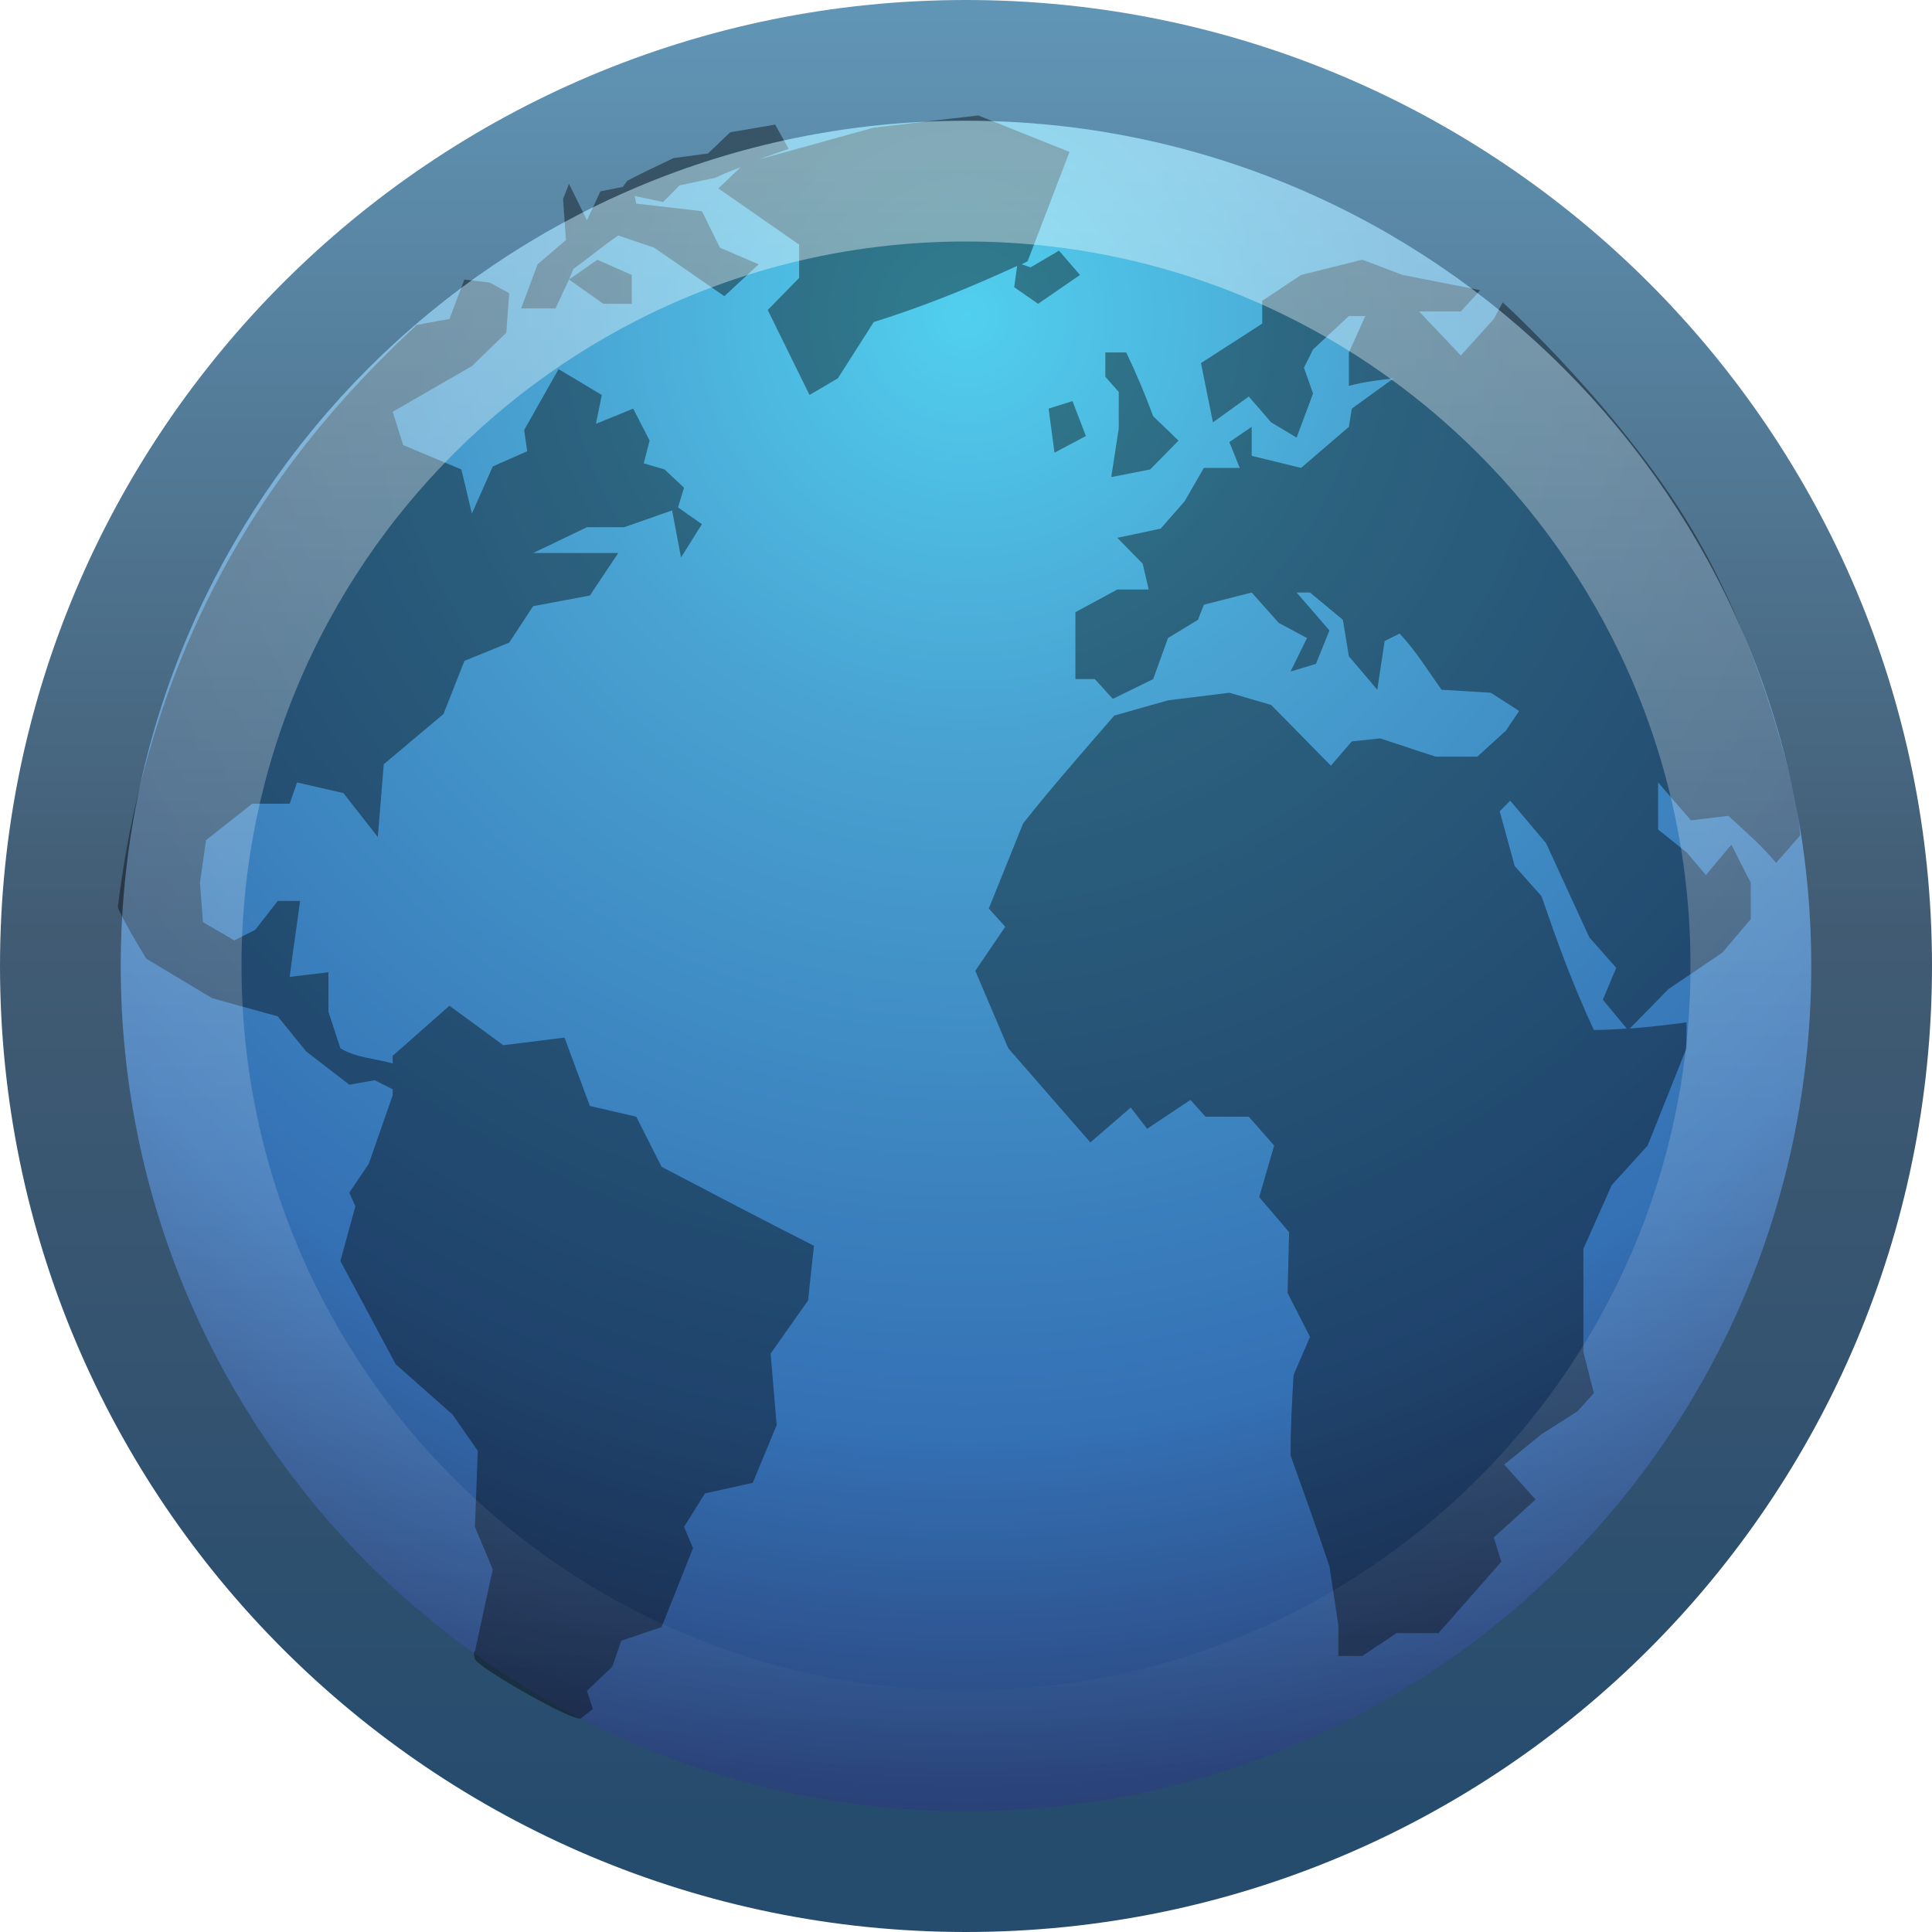
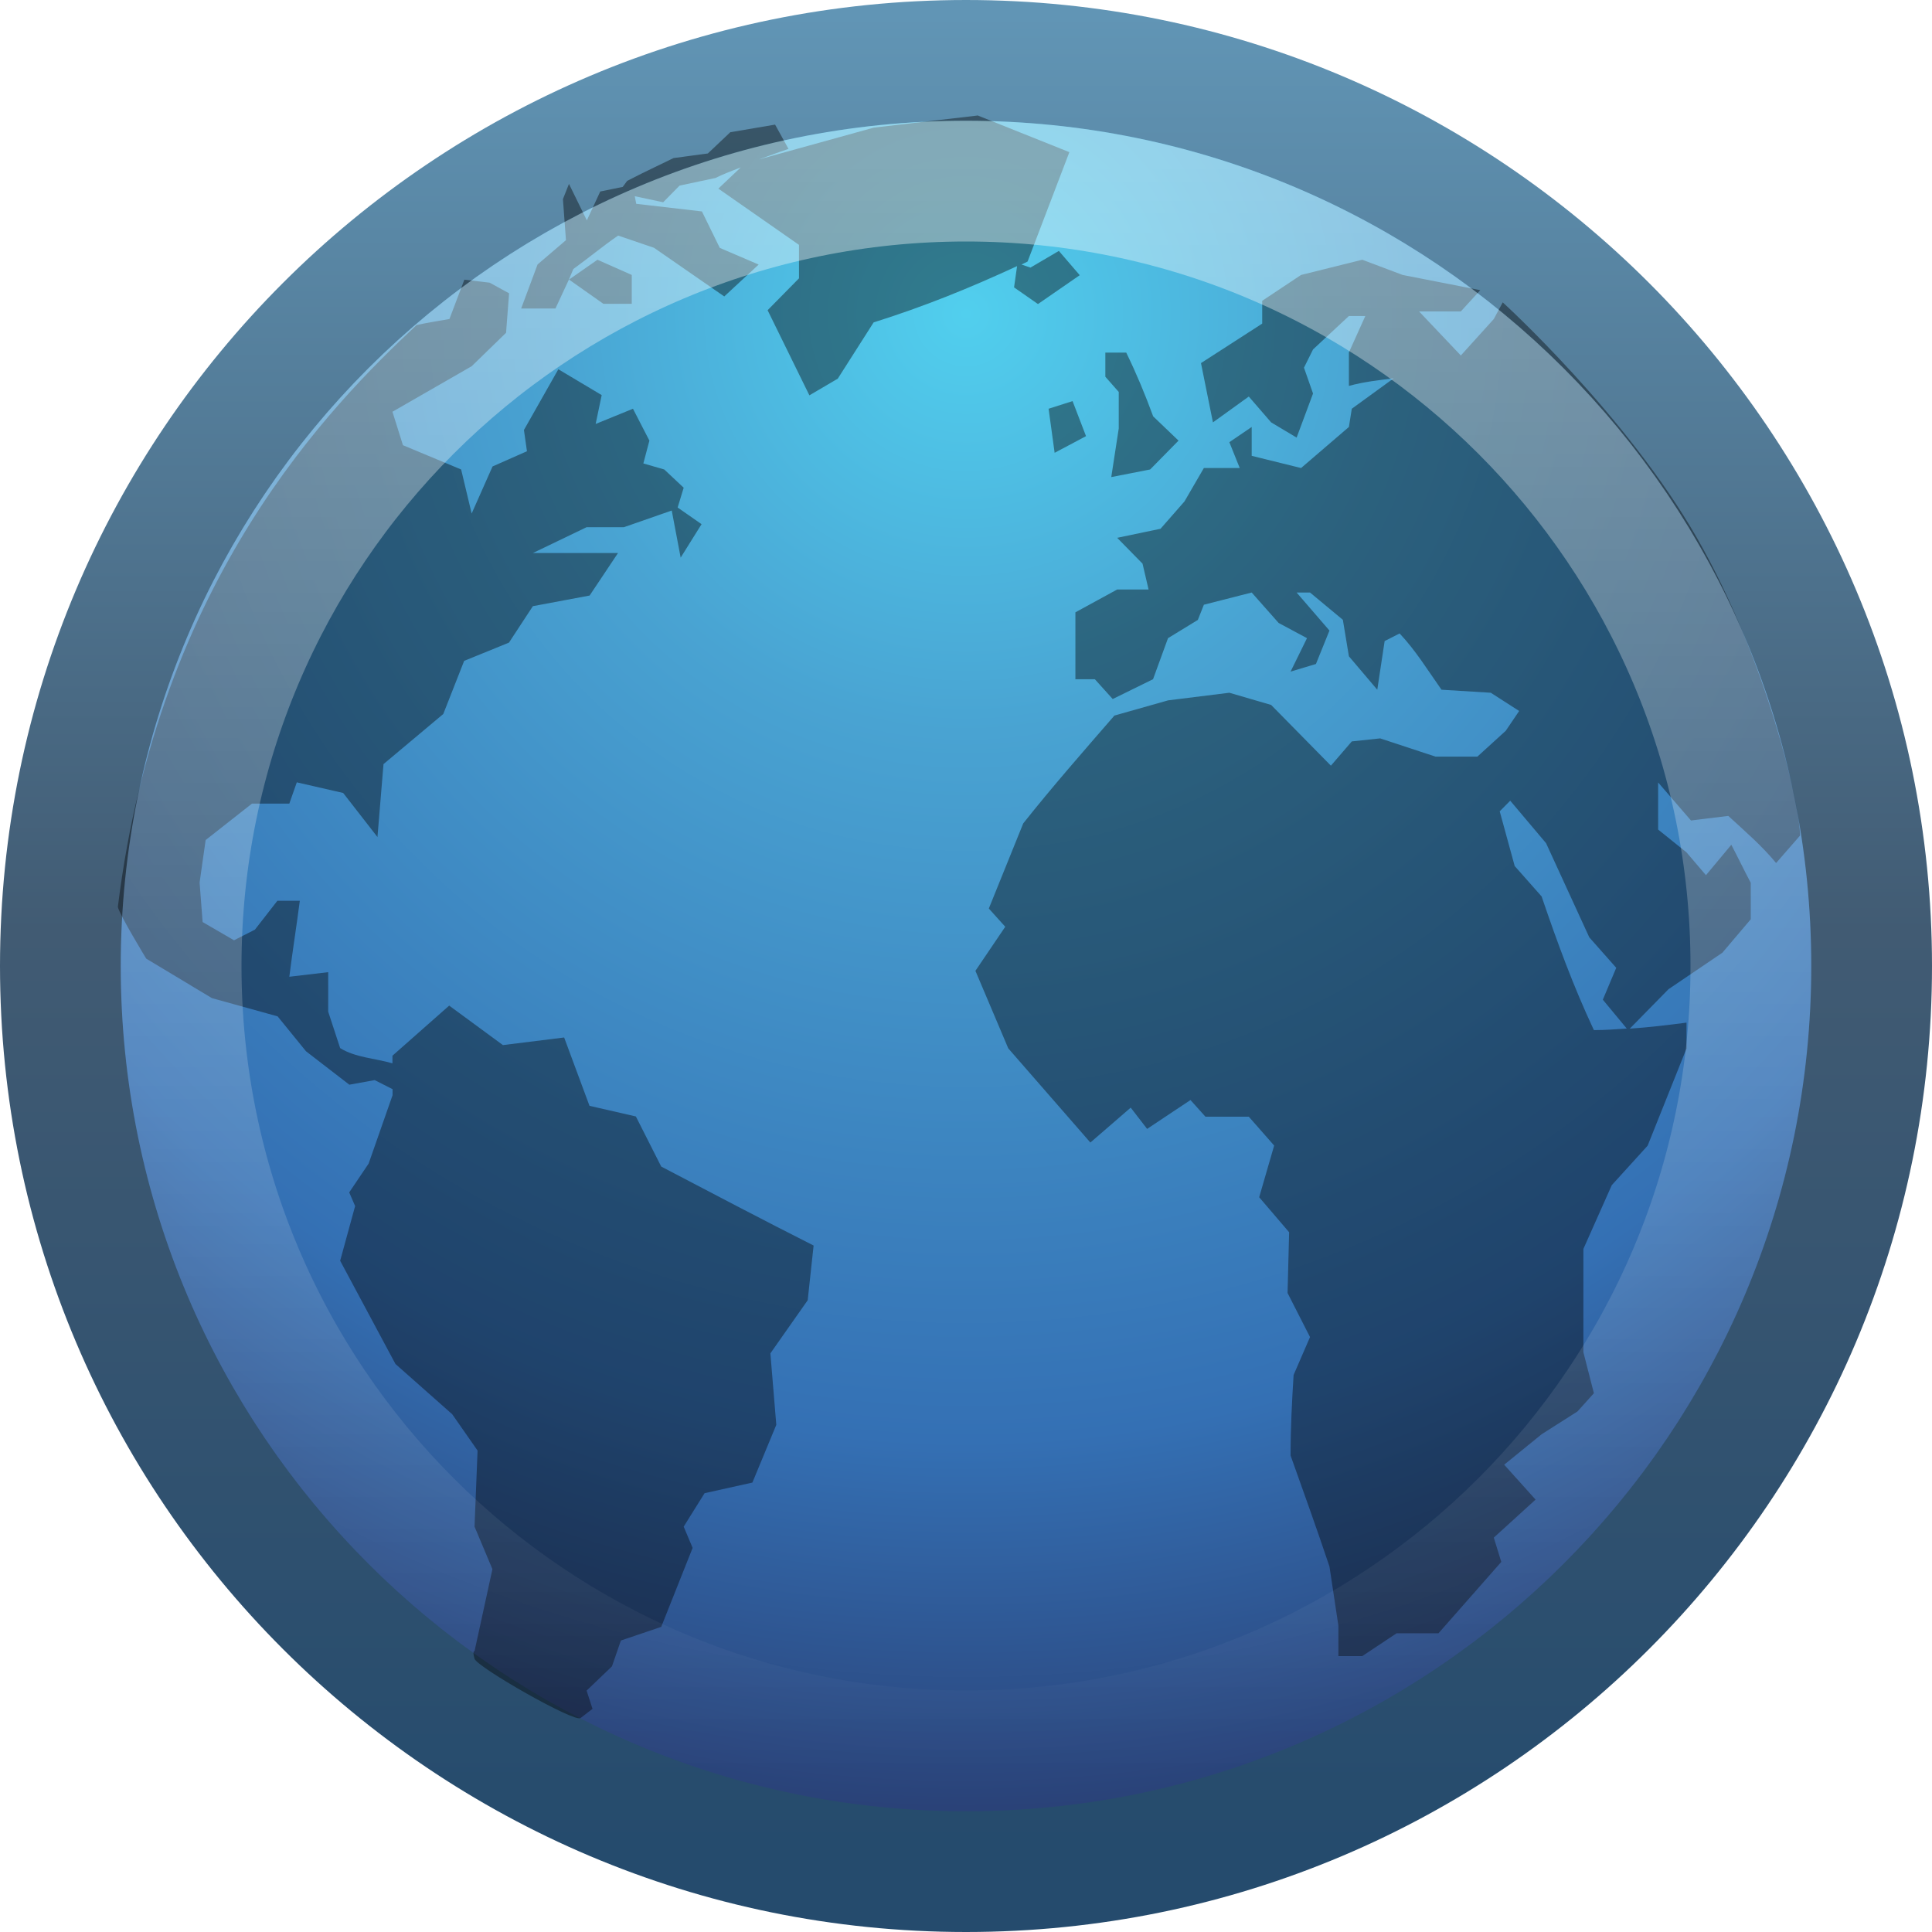
- <svg xmlns="http://www.w3.org/2000/svg" xmlns:xlink="http://www.w3.org/1999/xlink" version="1.0" width="16" height="16" id="svg2485">
-   <defs id="defs2487">
-     <linearGradient id="linearGradient3707-319-631">
-       <stop id="stop4637" style="stop-color:#254b6d;stop-opacity:1" offset="0" />
-       <stop id="stop4639" style="stop-color:#415b73;stop-opacity:1" offset="0.5" />
-       <stop id="stop4641" style="stop-color:#6195b5;stop-opacity:1" offset="1" />
+ <svg xmlns="http://www.w3.org/2000/svg" height="16" width="16" version="1.0">
+   <defs>
+     <linearGradient id="b" y2="2.689" gradientUnits="userSpaceOnUse" x2="20" gradientTransform="matrix(.37693 0 0 .37692 -1.1962 -.89601)" y1="43" x1="20">
+       <stop stop-color="#254b6d" offset="0" />
+       <stop stop-color="#415b73" offset=".5" />
+       <stop stop-color="#6195b5" offset="1" />
    </linearGradient>
-     <linearGradient x1="20" y1="43" x2="20" y2="2.689" id="linearGradient2483" xlink:href="#linearGradient3707-319-631" gradientUnits="userSpaceOnUse" gradientTransform="matrix(0.3769285,0,0,0.3769199,-1.196178,-0.8960149)" />
-     <linearGradient id="linearGradient2867-449-88-871-390-598-476-591-434-148">
-       <stop id="stop4627" style="stop-color:#51cfee;stop-opacity:1" offset="0" />
-       <stop id="stop4629" style="stop-color:#49a3d2;stop-opacity:1" offset="0.262" />
-       <stop id="stop4631" style="stop-color:#3470b4;stop-opacity:1" offset="0.705" />
-       <stop id="stop4633" style="stop-color:#273567;stop-opacity:1" offset="1" />
+     <radialGradient id="a" gradientUnits="userSpaceOnUse" cy="-8.726" cx="61.24" gradientTransform="matrix(0 1.3552 -1.3552 0 -3.8246 -80.384)" r="9.755">
+       <stop stop-color="#51cfee" offset="0" />
+       <stop stop-color="#49a3d2" offset=".262" />
+       <stop stop-color="#3470b4" offset=".705" />
+       <stop stop-color="#273567" offset="1" />
+     </radialGradient>
+     <linearGradient id="c" y2="5.468" gradientUnits="userSpaceOnUse" x2="63.397" gradientTransform="matrix(.74324 0 0 .74322 -38.23 10.609)" y1="-12.489" x1="63.397">
+       <stop stop-color="#fff" offset="0" />
+       <stop stop-color="#fff" stop-opacity="0" offset="1" />
    </linearGradient>
-     <radialGradient cx="61.24" cy="-8.726" r="9.755" fx="61.24" fy="-8.726" id="radialGradient2481" xlink:href="#linearGradient2867-449-88-871-390-598-476-591-434-148" gradientUnits="userSpaceOnUse" gradientTransform="matrix(0,1.355157,-1.355157,0,-3.824604,-80.38409)" />
-     <linearGradient id="linearGradient4873">
-       <stop id="stop4875" style="stop-color:#ffffff;stop-opacity:1" offset="0" />
-       <stop id="stop4877" style="stop-color:#ffffff;stop-opacity:0" offset="1" />
-     </linearGradient>
-     <linearGradient x1="63.397" y1="-12.489" x2="63.397" y2="5.468" id="linearGradient2464" xlink:href="#linearGradient4873" gradientUnits="userSpaceOnUse" gradientTransform="matrix(0.7432394,0,0,0.7432224,-38.22979,10.60933)" />
  </defs>
-   <g id="layer1">
-     <path d="M 15.5,8 C 15.5,12.142 12.142,15.5 8,15.5 C 3.858,15.5 0.5,12.142 0.5,8 C 0.5,3.858 3.858,0.5 8,0.5 C 12.142,0.5 15.5,3.858 15.5,8 L 15.5,8 z" id="path6495" style="fill:url(#radialGradient2481);fill-opacity:1;fill-rule:nonzero;stroke:url(#linearGradient2483);stroke-width:1;stroke-miterlimit:4;stroke-dasharray:none" />
-     <path d="M 8.102,0.956 L 7.236,1.057 L 6.283,1.321 C 6.365,1.292 6.447,1.261 6.531,1.233 L 6.42,1.032 L 6.048,1.095 L 5.863,1.271 L 5.578,1.309 L 5.318,1.434 L 5.195,1.497 L 5.158,1.548 L 4.972,1.585 L 4.861,1.824 L 4.712,1.522 L 4.663,1.648 L 4.687,1.988 L 4.452,2.189 L 4.316,2.554 L 4.601,2.554 L 4.712,2.315 L 4.749,2.227 C 4.874,2.137 4.993,2.037 5.12,1.95 L 5.417,2.051 C 5.611,2.184 5.805,2.32 5.999,2.453 L 6.283,2.189 L 5.962,2.051 L 5.813,1.749 L 5.269,1.686 L 5.257,1.623 L 5.492,1.673 L 5.628,1.535 L 5.925,1.472 C 5.995,1.437 6.064,1.412 6.135,1.384 L 5.949,1.56 L 6.618,2.026 L 6.618,2.302 L 6.358,2.567 L 6.704,3.271 L 6.939,3.133 L 7.236,2.667 C 7.654,2.536 8.03,2.383 8.424,2.202 L 8.399,2.378 L 8.597,2.516 L 8.944,2.277 L 8.77,2.076 L 8.535,2.214 L 8.461,2.189 C 8.478,2.181 8.493,2.172 8.51,2.164 L 8.857,1.258 L 8.102,0.956 z M 4.712,2.315 L 4.997,2.516 L 5.232,2.516 L 5.232,2.277 L 4.947,2.151 L 4.712,2.315 L 4.712,2.315 z M 11.282,2.151 L 10.775,2.277 L 10.453,2.491 L 10.453,2.68 L 9.946,3.007 L 10.045,3.498 L 10.342,3.284 L 10.527,3.498 L 10.738,3.624 L 10.874,3.259 L 10.799,3.045 L 10.874,2.894 L 11.171,2.617 L 11.307,2.617 L 11.171,2.919 L 11.171,3.196 C 11.293,3.162 11.416,3.149 11.542,3.133 L 11.195,3.384 L 11.171,3.535 L 10.775,3.875 L 10.366,3.775 L 10.366,3.535 L 10.181,3.661 L 10.267,3.875 L 9.97,3.875 L 9.81,4.152 L 9.612,4.378 L 9.253,4.454 L 9.463,4.668 L 9.513,4.882 L 9.253,4.882 L 8.906,5.07 L 8.906,5.624 L 9.067,5.624 L 9.216,5.788 L 9.55,5.624 L 9.673,5.284 L 9.921,5.133 L 9.97,5.008 L 10.366,4.907 L 10.589,5.158 L 10.824,5.284 L 10.688,5.561 L 10.898,5.498 L 11.01,5.221 L 10.738,4.907 L 10.849,4.907 L 11.121,5.133 L 11.171,5.435 L 11.406,5.712 L 11.467,5.309 L 11.591,5.247 C 11.723,5.386 11.827,5.556 11.938,5.712 L 12.346,5.737 L 12.581,5.888 L 12.47,6.052 L 12.235,6.266 L 11.888,6.266 L 11.43,6.115 L 11.195,6.14 L 11.022,6.341 L 10.527,5.838 L 10.181,5.737 L 9.673,5.8 L 9.228,5.926 C 8.974,6.219 8.714,6.515 8.473,6.819 L 8.189,7.524 L 8.325,7.675 L 8.077,8.04 L 8.35,8.681 C 8.576,8.942 8.804,9.201 9.03,9.461 L 9.364,9.172 L 9.5,9.348 L 9.859,9.109 L 9.983,9.248 L 10.342,9.248 L 10.552,9.487 L 10.428,9.914 L 10.676,10.204 L 10.663,10.707 L 10.849,11.072 L 10.713,11.386 C 10.699,11.612 10.688,11.828 10.688,12.053 C 10.797,12.359 10.907,12.664 11.01,12.972 L 11.084,13.462 L 11.084,13.714 L 11.282,13.714 L 11.566,13.525 L 11.913,13.525 L 12.433,12.934 L 12.371,12.733 L 12.717,12.418 L 12.457,12.129 L 12.767,11.877 L 13.064,11.688 L 13.2,11.537 L 13.113,11.198 C 13.113,10.912 13.113,10.628 13.113,10.342 L 13.348,9.814 L 13.645,9.487 L 13.967,8.681 L 13.967,8.467 C 13.807,8.488 13.653,8.506 13.497,8.518 L 13.818,8.191 L 14.264,7.889 L 14.499,7.612 L 14.499,7.31 C 14.445,7.208 14.392,7.098 14.338,6.995 L 14.128,7.247 L 13.967,7.058 L 13.732,6.87 L 13.732,6.48 L 14.004,6.794 L 14.313,6.756 C 14.453,6.885 14.587,7 14.709,7.146 L 14.907,6.92 C 14.907,6.676 14.637,5.472 14.053,4.454 C 13.47,3.436 12.445,2.504 12.445,2.504 L 12.371,2.642 L 12.098,2.944 L 11.752,2.579 L 12.098,2.579 L 12.259,2.403 L 11.616,2.277 L 11.282,2.151 z M 3.846,2.315 L 3.722,2.642 C 3.722,2.642 3.506,2.679 3.45,2.692 C 2.74,3.358 1.309,4.8 0.976,7.511 C 0.989,7.574 1.211,7.939 1.211,7.939 L 1.755,8.266 L 2.3,8.417 L 2.535,8.707 L 2.893,8.983 L 3.104,8.946 L 3.252,9.021 L 3.252,9.071 L 3.054,9.638 L 2.893,9.877 L 2.943,9.99 L 2.819,10.443 L 3.277,11.298 L 3.747,11.714 L 3.957,12.015 L 3.933,12.645 L 4.081,12.997 L 3.933,13.676 C 3.933,13.676 3.913,13.671 3.933,13.739 C 3.953,13.808 4.76,14.269 4.811,14.23 C 4.862,14.19 4.91,14.154 4.91,14.154 L 4.861,14.003 L 5.071,13.802 L 5.145,13.588 L 5.479,13.475 L 5.739,12.821 L 5.665,12.645 L 5.838,12.368 L 6.234,12.28 L 6.432,11.802 L 6.382,11.21 L 6.692,10.77 L 6.741,10.317 C 6.317,10.103 5.9,9.883 5.479,9.663 L 5.269,9.248 L 4.885,9.159 L 4.675,8.593 L 4.168,8.656 L 3.722,8.329 L 3.252,8.744 L 3.252,8.807 C 3.111,8.766 2.945,8.76 2.819,8.681 L 2.72,8.379 L 2.72,8.052 L 2.399,8.09 C 2.424,7.882 2.459,7.669 2.485,7.461 L 2.3,7.461 L 2.114,7.7 L 1.941,7.788 L 1.681,7.637 L 1.656,7.31 L 1.706,6.958 L 2.089,6.656 L 2.399,6.656 L 2.46,6.48 L 2.844,6.568 L 3.129,6.932 L 3.178,6.329 L 3.673,5.913 L 3.846,5.473 L 4.217,5.322 L 4.415,5.02 L 4.885,4.932 L 5.12,4.58 C 4.888,4.58 4.648,4.58 4.415,4.58 L 4.861,4.366 L 5.17,4.366 L 5.566,4.227 L 5.64,4.617 L 5.813,4.341 L 5.615,4.202 L 5.665,4.039 L 5.504,3.888 L 5.331,3.837 L 5.38,3.649 L 5.244,3.384 L 4.935,3.51 L 4.984,3.271 L 4.626,3.057 L 4.341,3.561 L 4.366,3.737 L 4.081,3.863 L 3.908,4.253 L 3.821,3.888 L 3.339,3.686 L 3.252,3.41 L 3.908,3.032 L 4.193,2.755 L 4.217,2.428 L 4.056,2.34 L 3.846,2.315 L 3.846,2.315 z M 9.154,2.919 L 9.154,3.12 L 9.265,3.246 L 9.265,3.548 L 9.203,3.951 L 9.525,3.888 L 9.76,3.649 L 9.55,3.447 C 9.482,3.263 9.412,3.096 9.327,2.919 L 9.154,2.919 z M 8.882,3.322 L 8.684,3.384 L 8.733,3.749 L 8.993,3.611 L 8.882,3.322 L 8.882,3.322 z M 12.507,6.631 L 12.804,6.983 L 13.162,7.763 L 13.385,8.015 L 13.274,8.279 L 13.472,8.518 C 13.381,8.524 13.293,8.53 13.2,8.53 C 13.03,8.168 12.896,7.802 12.767,7.423 L 12.544,7.172 L 12.42,6.719 L 12.507,6.631 L 12.507,6.631 z" id="path6534" style="opacity:0.4;fill:#000000;fill-opacity:1;fill-rule:nonzero;stroke:none" />
-     <path d="M 14.5,8 C 14.5,11.59 11.59,14.5 8,14.5 C 4.41,14.5 1.5,11.59 1.5,8 C 1.5,4.41 4.41,1.5 8,1.5 C 11.59,1.5 14.5,4.41 14.5,8 L 14.5,8 z" id="path2451" style="opacity:0.4;fill:none;fill-opacity:1;fill-rule:nonzero;stroke:url(#linearGradient2464);stroke-width:1;stroke-miterlimit:4;stroke-dasharray:none;stroke-opacity:1" />
-   </g>
+   <path d="m15.5 8c0 4.142-3.358 7.5-7.5 7.5-4.142 0-7.5-3.358-7.5-7.5 0-4.142 3.358-7.5 7.5-7.5 4.142 0 7.5 3.358 7.5 7.5z" stroke="url(#b)" fill="url(#a)" />
+   <path opacity=".4" d="m8.102 0.956l-0.866 0.101-0.953 0.264c0.081-0.029 0.163-0.06 0.247-0.088l-0.111-0.201-0.371 0.063-0.186 0.176-0.284 0.038-0.26 0.126-0.124 0.063-0.037 0.05-0.186 0.038-0.111 0.239-0.148-0.302-0.05 0.126 0.025 0.34-0.235 0.201-0.136 0.365h0.284l0.111-0.239 0.037-0.088c0.125-0.09 0.244-0.19 0.371-0.277l0.297 0.101c0.193 0.134 0.388 0.269 0.582 0.403l0.285-0.264-0.322-0.138-0.148-0.302-0.544-0.063-0.012-0.063 0.235 0.05 0.136-0.138 0.297-0.063c0.07-0.035 0.139-0.06 0.21-0.088l-0.186 0.176 0.668 0.466v0.277l-0.26 0.264 0.346 0.705 0.235-0.138 0.297-0.466c0.417-0.131 0.794-0.284 1.188-0.466l-0.025 0.176 0.198 0.138 0.346-0.239-0.173-0.201-0.235 0.138-0.074-0.025c0.017-0.008 0.032-0.017 0.05-0.025l0.346-0.906-0.755-0.302zm-3.39 1.359l0.285 0.201h0.235v-0.239l-0.284-0.126-0.235 0.164zm6.57-0.164l-0.507 0.126-0.322 0.214v0.189l-0.507 0.327 0.099 0.491 0.297-0.214 0.185 0.214 0.211 0.126 0.136-0.365-0.075-0.214 0.075-0.151 0.297-0.277h0.136l-0.136 0.302v0.277c0.122-0.034 0.245-0.047 0.371-0.063l-0.347 0.252-0.024 0.151-0.396 0.34-0.409-0.101v-0.239l-0.185 0.126 0.086 0.214h-0.297l-0.161 0.277-0.198 0.226-0.359 0.075 0.21 0.214 0.05 0.214h-0.26l-0.346 0.189v0.554h0.161l0.148 0.164 0.334-0.164 0.124-0.34 0.247-0.151 0.05-0.126 0.396-0.101 0.223 0.252 0.235 0.126-0.136 0.277 0.21-0.063 0.112-0.277-0.272-0.315h0.111l0.272 0.226 0.05 0.302 0.235 0.277 0.061-0.403 0.124-0.063c0.132 0.139 0.236 0.309 0.347 0.466l0.408 0.025 0.235 0.151-0.111 0.164-0.235 0.214h-0.347l-0.458-0.151-0.235 0.025-0.173 0.201-0.495-0.503-0.346-0.101-0.507 0.063-0.445 0.126c-0.254 0.293-0.514 0.589-0.755 0.893l-0.285 0.705 0.136 0.151-0.247 0.365 0.272 0.642c0.226 0.261 0.454 0.519 0.68 0.78l0.334-0.289 0.136 0.176 0.359-0.239 0.124 0.138h0.359l0.21 0.239-0.124 0.428 0.248 0.29-0.013 0.503 0.186 0.365-0.136 0.314c-0.014 0.226-0.025 0.442-0.025 0.667 0.109 0.306 0.219 0.611 0.322 0.919l0.074 0.49v0.252h0.198l0.284-0.189h0.347l0.52-0.591-0.062-0.201 0.346-0.315-0.26-0.289 0.31-0.252 0.297-0.189 0.136-0.151-0.087-0.339v-0.856l0.235-0.528 0.297-0.327 0.322-0.805v-0.214c-0.16 0.021-0.314 0.039-0.47 0.05l0.321-0.327 0.446-0.302 0.235-0.277v-0.302c-0.054-0.102-0.107-0.212-0.161-0.315l-0.21 0.252-0.161-0.189-0.235-0.189v-0.39l0.272 0.315 0.309-0.038c0.14 0.129 0.274 0.243 0.396 0.39l0.198-0.227c0-0.244-0.27-1.447-0.854-2.466-0.583-1.018-1.608-1.95-1.608-1.95l-0.074 0.138-0.273 0.302-0.346-0.365h0.346l0.161-0.176-0.643-0.126-0.334-0.126zm-7.436 0.164l-0.124 0.327s-0.217 0.036-0.272 0.05c-0.71 0.665-2.141 2.108-2.474 4.819 0.013 0.063 0.235 0.428 0.235 0.428l0.544 0.327 0.544 0.151 0.235 0.289 0.359 0.277 0.21-0.038 0.148 0.075v0.05l-0.198 0.566-0.161 0.239 0.049 0.113-0.124 0.453 0.458 0.855 0.47 0.416 0.21 0.301-0.025 0.63 0.148 0.352-0.148 0.679s-0.02-0.005 0 0.063c0.02 0.069 0.827 0.53 0.878 0.491 0.051-0.04 0.099-0.076 0.099-0.076l-0.049-0.151 0.21-0.201 0.074-0.214 0.334-0.113 0.26-0.654-0.074-0.176 0.173-0.277 0.396-0.088 0.198-0.478-0.049-0.592 0.309-0.44 0.049-0.453c-0.424-0.214-0.841-0.434-1.262-0.654l-0.21-0.415-0.384-0.088-0.21-0.566-0.507 0.063-0.445-0.327-0.47 0.415v0.063c-0.141-0.041-0.308-0.048-0.433-0.126l-0.099-0.302v-0.327l-0.322 0.038c0.026-0.208 0.06-0.421 0.087-0.629h-0.186l-0.186 0.239-0.173 0.088-0.26-0.151-0.025-0.327 0.05-0.352 0.384-0.302h0.309l0.062-0.176 0.384 0.088 0.284 0.365 0.05-0.604 0.495-0.415 0.173-0.44 0.371-0.151 0.198-0.302 0.47-0.088 0.235-0.352h-0.705l0.445-0.214h0.309l0.396-0.138 0.074 0.39 0.173-0.277-0.198-0.138 0.05-0.164-0.161-0.151-0.173-0.05 0.05-0.189-0.136-0.264-0.309 0.126 0.05-0.239-0.359-0.214-0.285 0.503 0.025 0.176-0.285 0.126-0.173 0.39-0.087-0.365-0.482-0.201-0.087-0.277 0.656-0.377 0.285-0.277 0.025-0.327-0.161-0.088-0.21-0.025zm5.308 0.604v0.201l0.111 0.126v0.302l-0.062 0.403 0.322-0.063 0.235-0.239-0.21-0.201c-0.068-0.185-0.137-0.351-0.223-0.528h-0.173zm-0.272 0.403l-0.198 0.063 0.05 0.365 0.26-0.138-0.111-0.289zm3.625 3.309l0.297 0.352 0.358 0.78 0.223 0.252-0.111 0.264 0.198 0.239c-0.091 0.006-0.179 0.013-0.272 0.013-0.17-0.362-0.304-0.728-0.433-1.107l-0.223-0.252-0.124-0.453 0.087-0.088z" />
+   <path opacity=".4" d="m14.5 8c0 3.59-2.91 6.5-6.5 6.5s-6.5-2.91-6.5-6.5c0-3.59 2.91-6.5 6.5-6.5s6.5 2.91 6.5 6.5z" stroke="url(#c)" fill="none" />
</svg>
